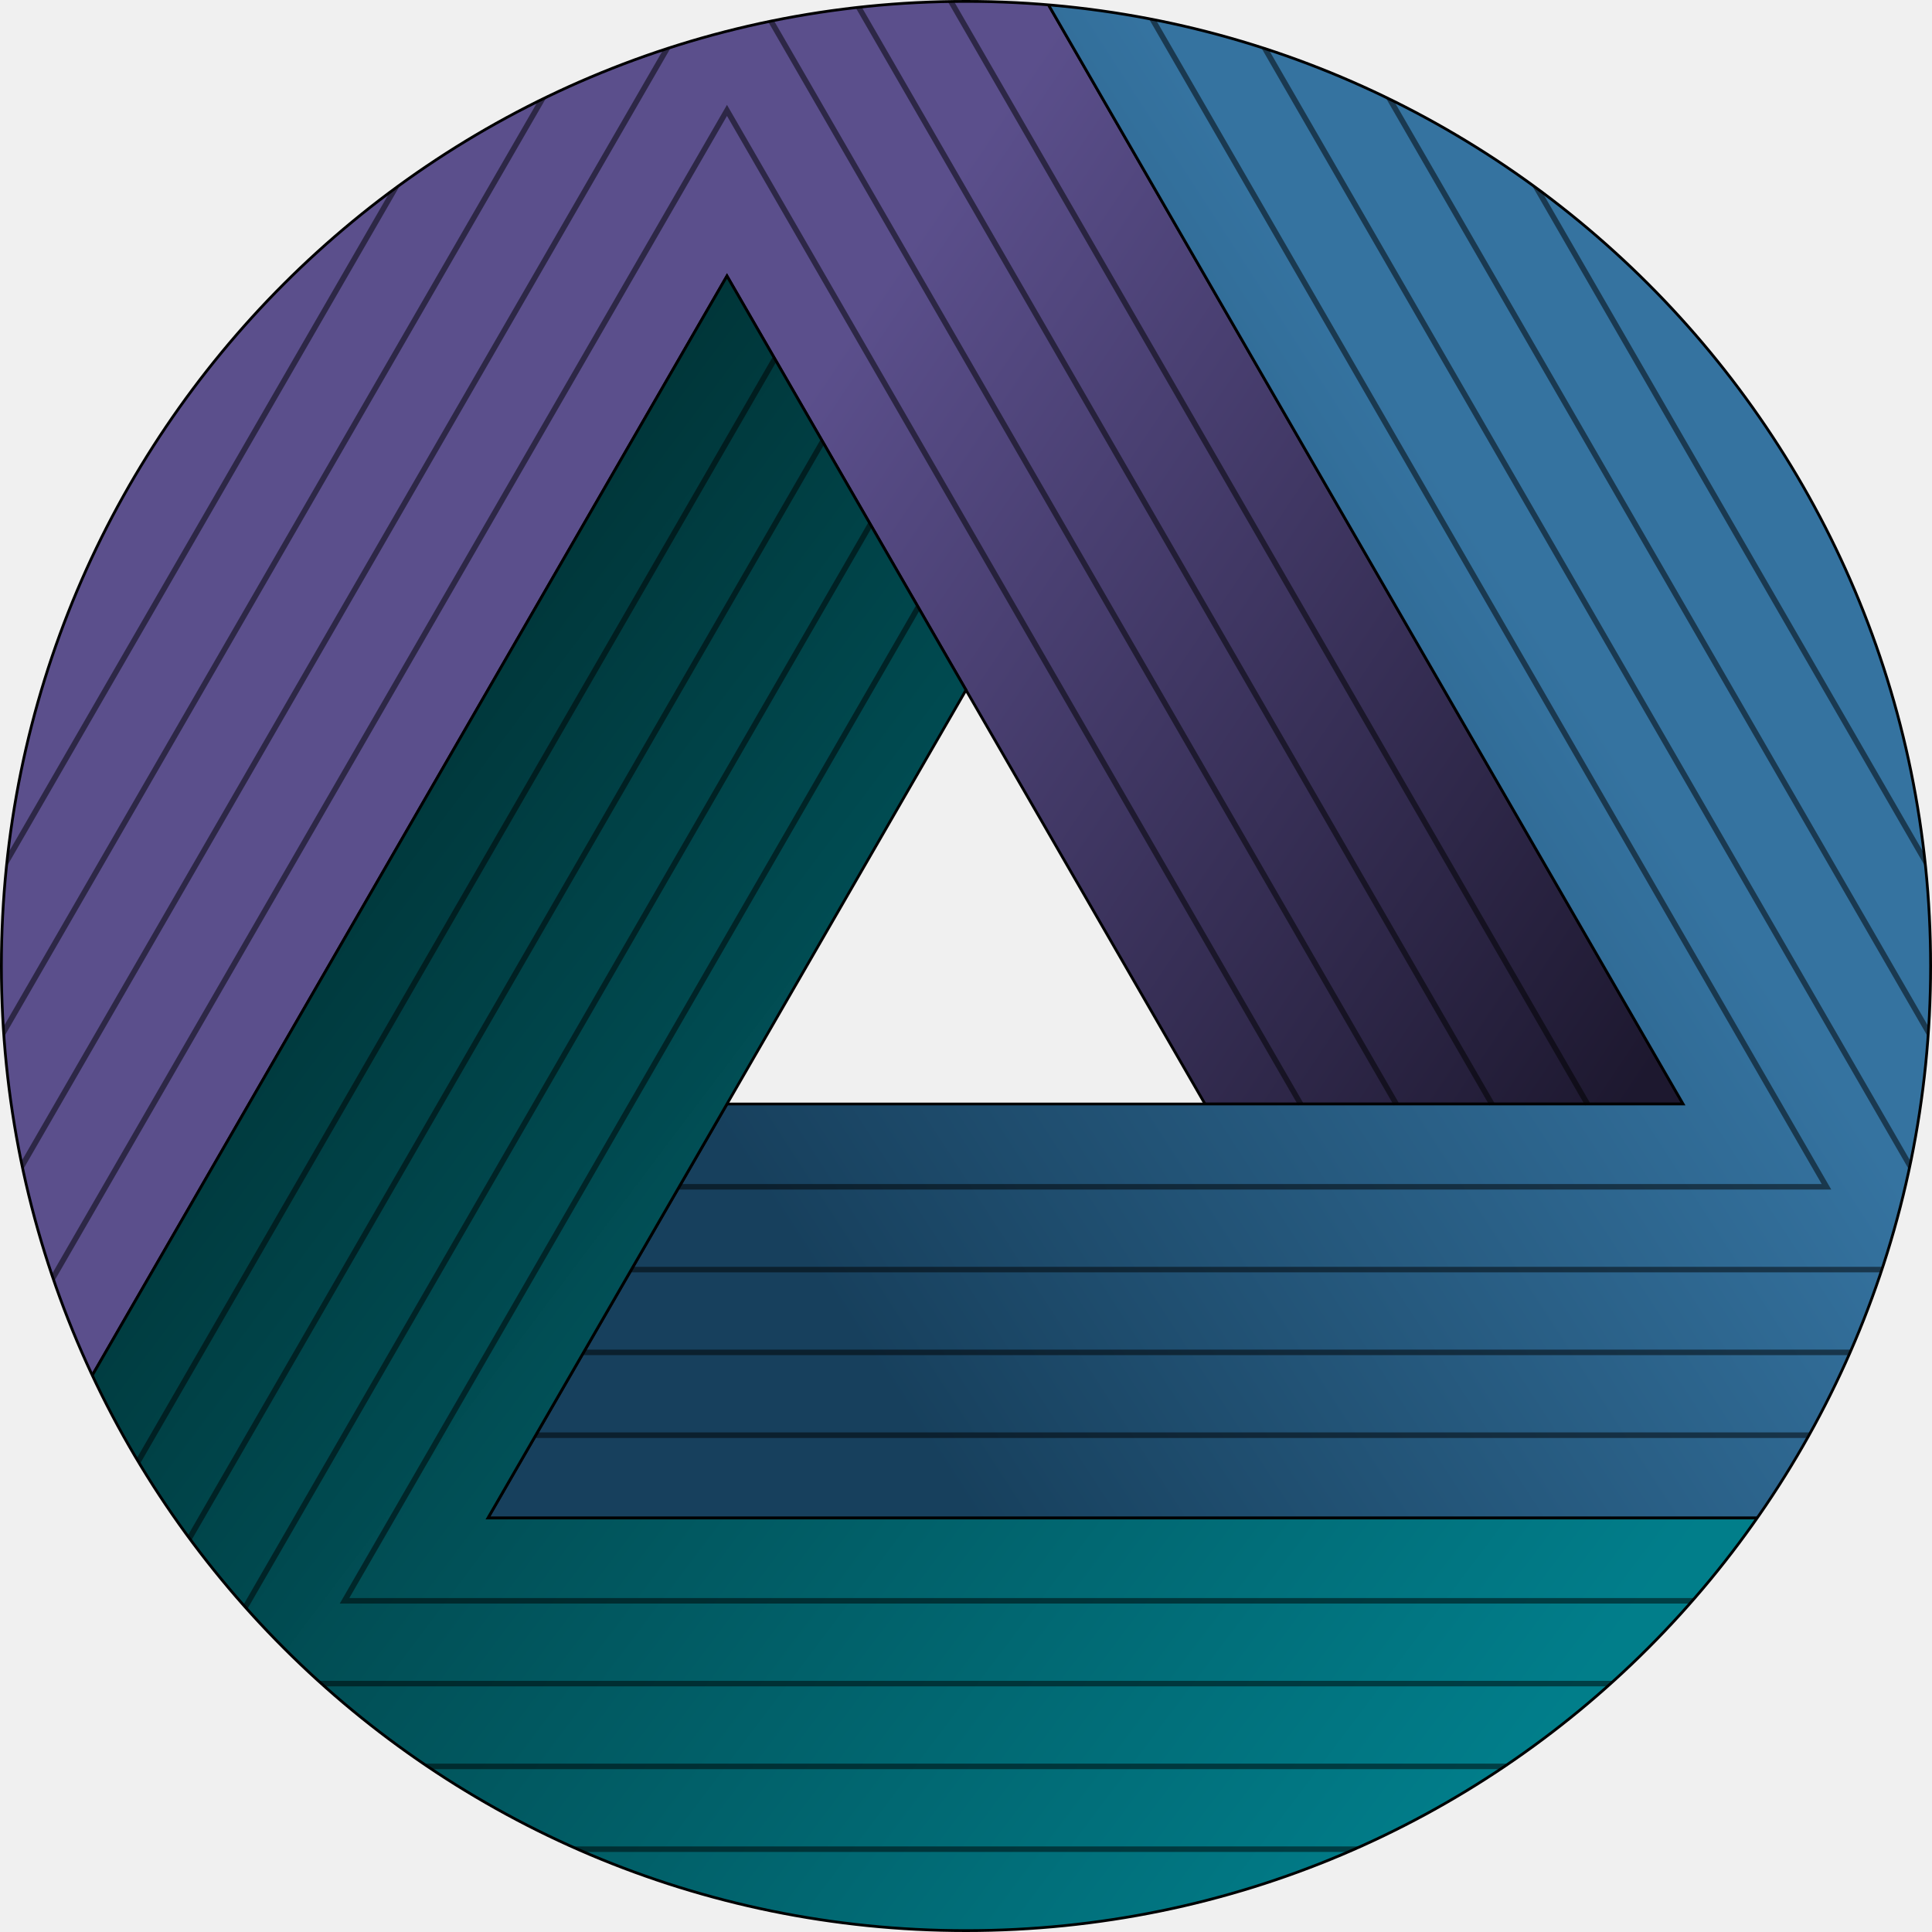
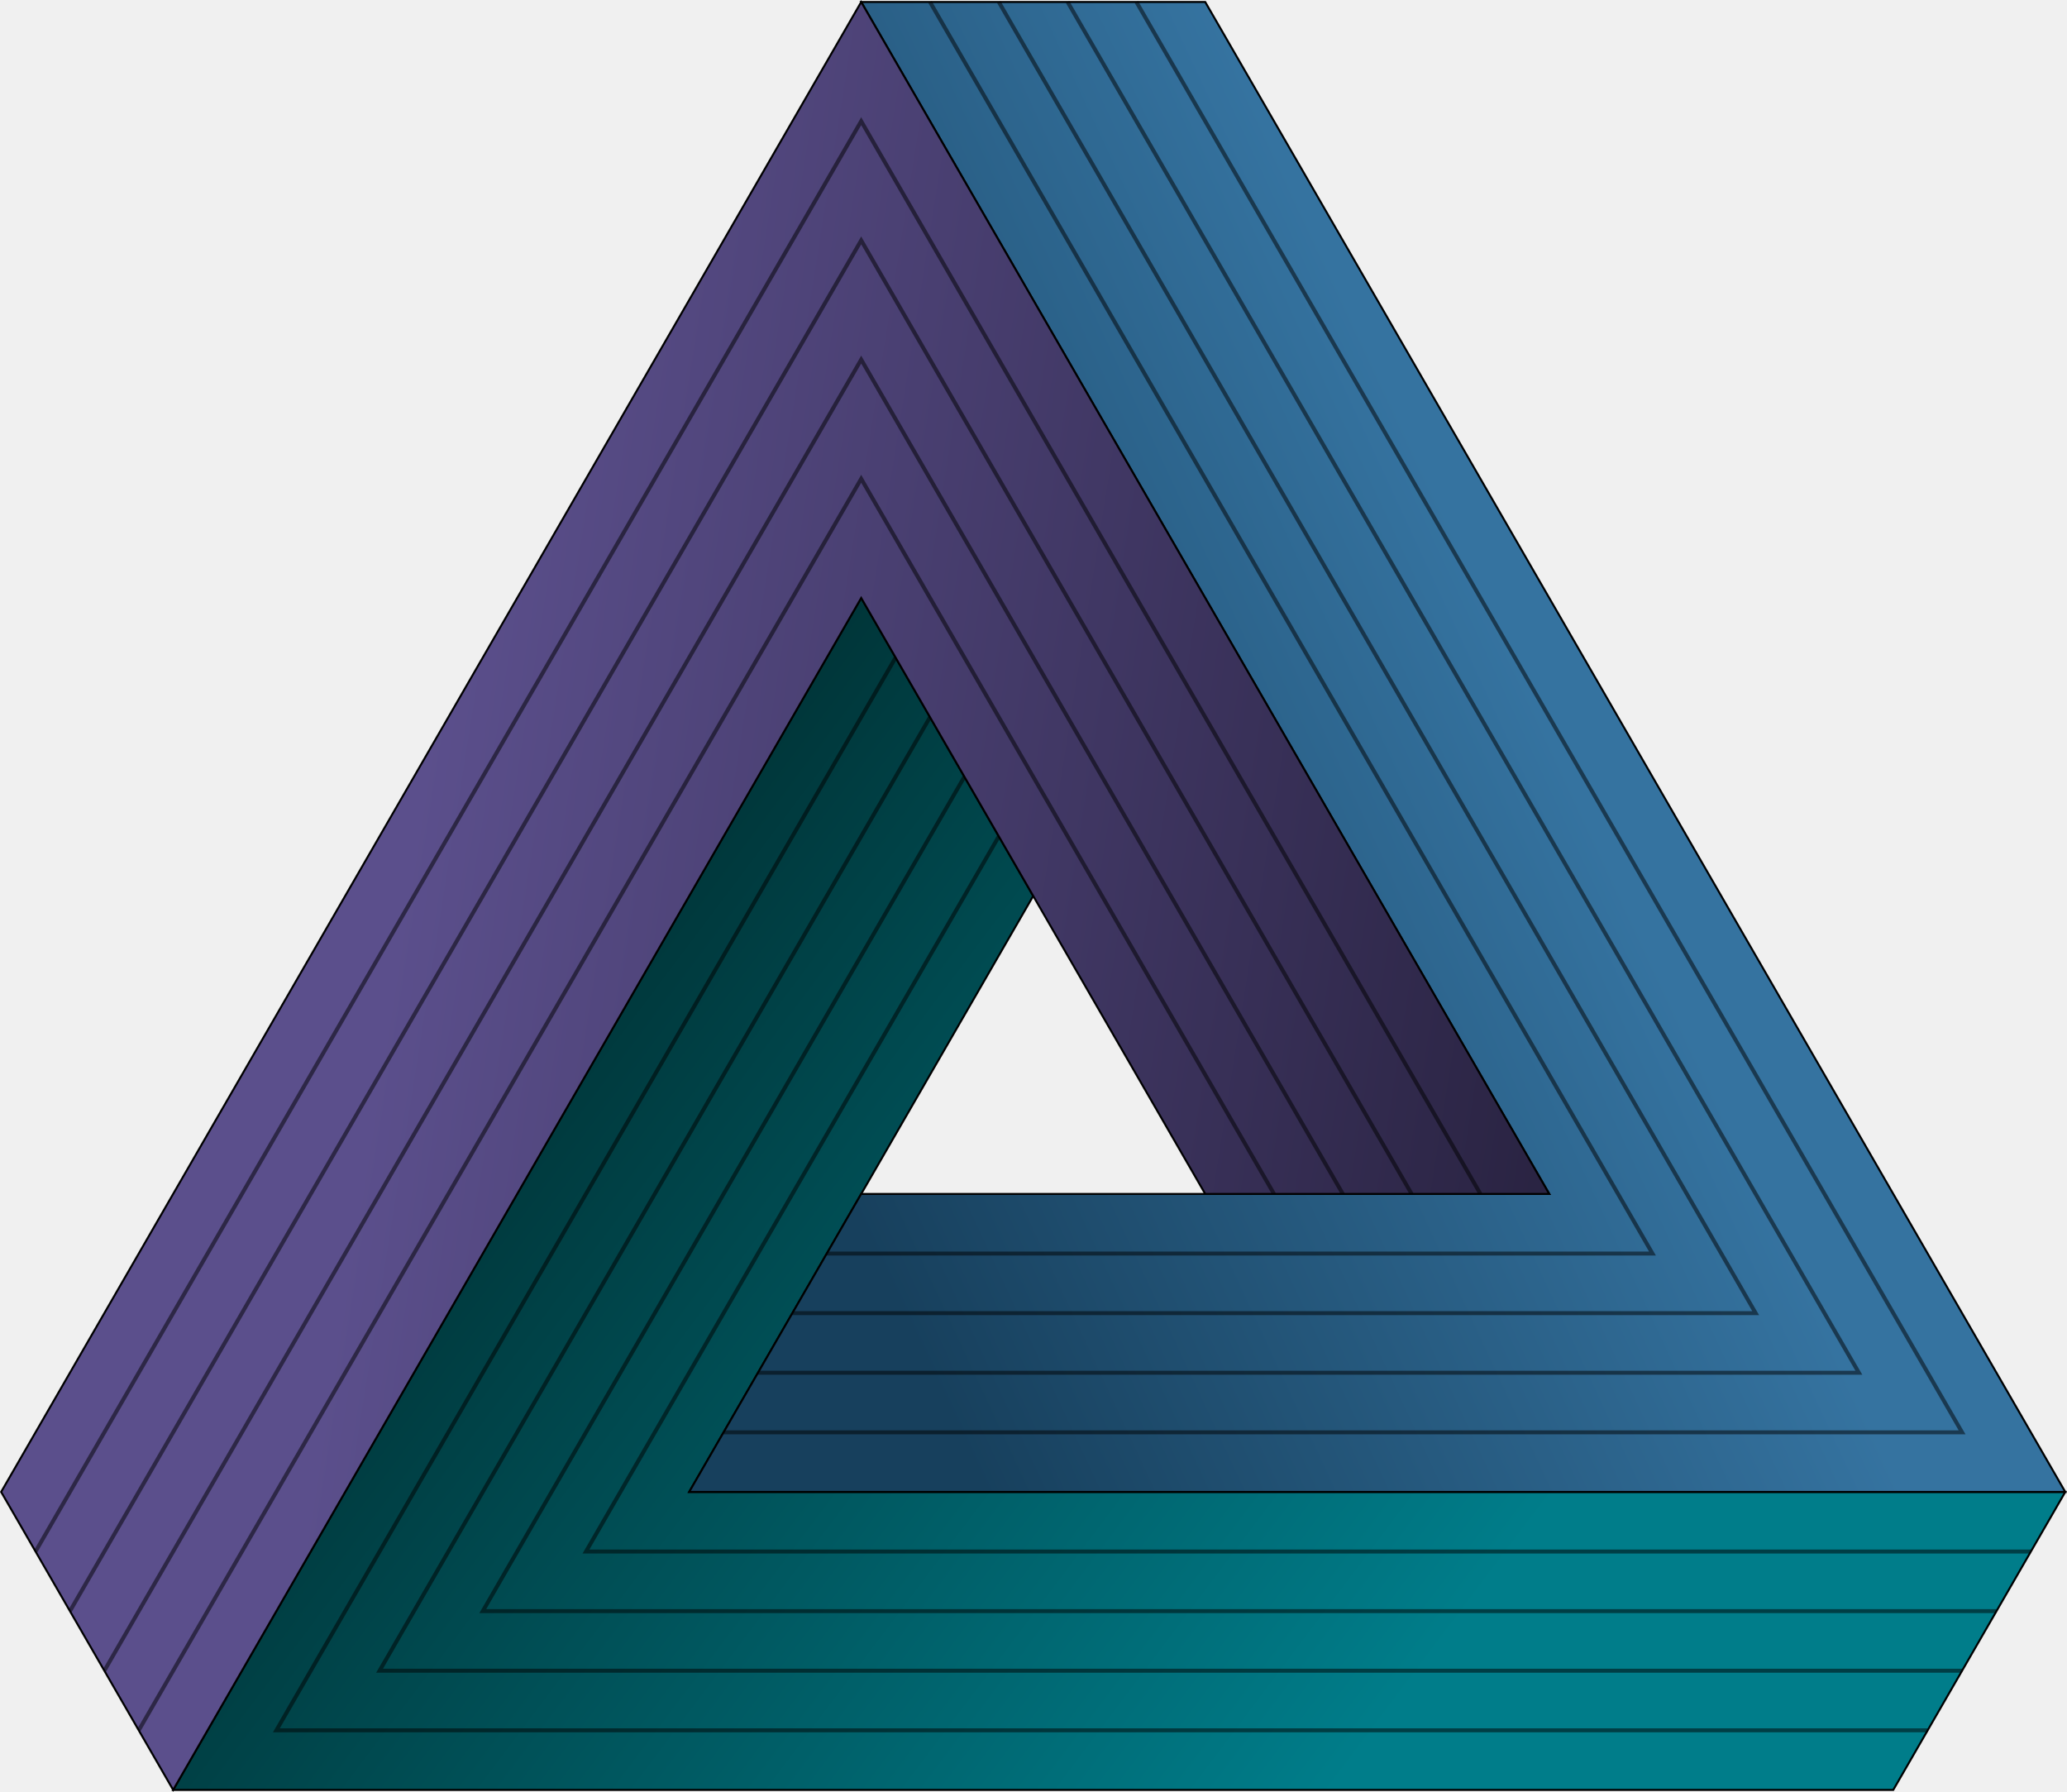
- <svg xmlns="http://www.w3.org/2000/svg" xmlns:xlink="http://www.w3.org/1999/xlink" width="70mm" height="70mm" viewBox="0 0 70 70" version="1.1" id="svg1">
+ <svg xmlns="http://www.w3.org/2000/svg" xmlns:xlink="http://www.w3.org/1999/xlink" width="1534.268" height="1329.821" viewBox="0 0 1534.268 1329.821" version="1.1" id="svg1">
  <defs id="defs1">
-     <linearGradient id="linearGradient1">
-       <stop style="stop-color:#17405d;stop-opacity:1;" offset="0" id="stop2" />
-       <stop style="stop-color:#3573a0;stop-opacity:1;" offset="0.5" id="stop1" />
+     <linearGradient xlink:href="#linearGradientTeal" id="linearGradientSW" x1="-33.779" y1="-13.742" x2="42.439" y2="43.692" gradientUnits="userSpaceOnUse" gradientTransform="matrix(3.779528,0,0,3.779528,598.613,396.8504)" />
+     <linearGradient xlink:href="#linearGradientBlue" id="linearGradientSE" x1="8.489" y1="-32.561" x2="0.171" y2="62.511" gradientUnits="userSpaceOnUse" gradientTransform="matrix(3.779528,0,0,3.779528,598.613,396.8504)" />
+     <linearGradient xlink:href="#linearGradientViolet" id="linearGradientN" x1="-12.77" y1="-29.574" x2="21.431" y2="59.524" gradientUnits="userSpaceOnUse" gradientTransform="matrix(3.779528,0,0,3.779528,598.613,396.8504)" />
+     <linearGradient id="linearGradientTeal">
+       <stop style="stop-color:#001d1d;stop-opacity:1;" offset="0" id="stopLGT1" />
+       <stop style="stop-color:#007d8a;stop-opacity:1;" offset="0.78" id="stopLGT2" />
    </linearGradient>
-     <linearGradient id="linearGradient48">
-       <stop style="stop-color:#5b4f8c;stop-opacity:1;" offset="0.5" id="stop48" />
-       <stop style="stop-color:#1d182f;stop-opacity:1;" offset="1" id="stop49" />
+     <linearGradient id="linearGradientBlue">
+       <stop style="stop-color:#17405d;stop-opacity:1;" offset="0.34" id="stopLGB1" />
+       <stop style="stop-color:#3573a0;stop-opacity:1;" offset="0.78" id="stopLGB2" />
    </linearGradient>
-     <linearGradient id="linearGradient41">
-       <stop style="stop-color:#001d1d;stop-opacity:1;" offset="0" id="stop42" />
-       <stop style="stop-color:#007d8a;stop-opacity:0.996;" offset="0.78" id="stop41" />
+     <linearGradient id="linearGradientViolet">
+       <stop style="stop-color:#1d182f;stop-opacity:1;" offset="0" id="stopLGV1" />
+       <stop style="stop-color:#5b4f8c;stop-opacity:1;" offset="0.78" id="stopLGV2" />
    </linearGradient>
-     <clipPath clipPathUnits="userSpaceOnUse" id="clip-circle">
-       <circle id="circle-01" cx="-2.1316282e-14" cy="10" r="34.95" style="fill:none;stroke:#000000;stroke-width:0.1" />
+     <symbol id="shape">
+       <path style="display:inline;stroke:#000000;stroke-width:0.378;stroke-linecap:square" d="m 434.955,566.929 130.927,-226.772 32.732,56.693 -65.463,113.386 h 261.853 l -32.732,56.693 z" id="boundary" />
+       <path id="lines" style="display:inline;opacity:0.5;fill:none;fill-opacity:1;stroke:#000000;stroke-width:0.756;stroke-linecap:butt;stroke-dasharray:none" d="M 572.428,351.496 454.594,555.591 H 768.817 M 578.974,362.835 474.233,544.252 H 775.364 M 585.52,374.173 493.872,532.913 l 288.038,-10e-6 M 592.067,385.512 513.511,521.575 h 274.946" />
+     </symbol>
+     <symbol id="penrose">
+       <g id="penrose_shape_group" transform="matrix(2.603164,0,0,2.603164,-0.1749076,1.475765)">
+         <use xlink:href="#shape" id="shape-sw" transform="translate(-401.8957,-226.9606)" style="display:inline;fill:url(#linearGradientSW)" />
+         <use xlink:href="#shape" id="shape-se" transform="rotate(-120,332.1473,437.1827)" style="display:inline;fill:url(#linearGradientSE)" />
+         <use xlink:href="#shape" id="shape-n" transform="rotate(120,463.1831,205.1481)" style="display:inline;fill:url(#linearGradientN)" />
+       </g>
+     </symbol>
+     <clipPath id="clip-path-circle" clipPathUnits="userSpaceOnUse">
+       <circle style="opacity:0.882;fill:none;stroke:#000000;stroke-width:1.298;stroke-opacity:1" id="clipping-circle" cx="512.055" cy="545.122" r="341.682" />
    </clipPath>
-     <linearGradient xlink:href="#linearGradient41" id="linearGradient42" x1="-33.779" y1="-13.742" x2="42.439" y2="43.692" gradientUnits="userSpaceOnUse" />
-     <linearGradient xlink:href="#linearGradient48" id="linearGradient49" x1="-45.344" y1="-21.833" x2="19.392" y2="21.833" gradientUnits="userSpaceOnUse" />
-     <linearGradient xlink:href="#linearGradient1" id="linearGradient2" x1="-11.805" y1="11.414" x2="46.446" y2="-26.414" gradientUnits="userSpaceOnUse" />
  </defs>
-   <g id="penrose-calm" clip-path="none" transform="translate(35,25)">
-     <use x="0" y="0" xlink:href="#shape-1" id="penrose-calm-shape-1" clip-path="url(#clip-circle)" style="fill:#46713b;fill-opacity:1" />
-     <use x="0" y="0" xlink:href="#shape-2" id="penrose-calm-shape-2" clip-path="url(#clip-circle)" />
-     <use x="0" y="0" xlink:href="#shape-3" id="penrose-calm-shape-3" clip-path="url(#clip-circle)" />
-     <use x="0" y="0" xlink:href="#line-group-1" id="penrose-calm-line-group-1" clip-path="url(#clip-circle)" />
-     <use x="0" y="0" xlink:href="#line-group-2" id="penrose-calm-line-group-2" clip-path="url(#clip-circle)" />
-     <use x="0" y="0" xlink:href="#line-group-3" id="penrose-calm-line-group-3" clip-path="url(#clip-circle)" />
-     <use x="0" y="0" xlink:href="#circle-01" id="penrose-calm-circle-01" style="display:inline" />
+   <g id="master" transform="translate(255.1342,304.8485)">
+     <use xlink:href="#penrose" id="penrose-triangle" style="display:inline" transform="matrix(1.498469,0,0,1.498469,-255.2977,-304.8485)" clip-path="none" />
+     <circle style="display:none;opacity:0.882;fill:none;stroke:#000000;stroke-width:1.945;stroke-opacity:1" id="clipping-circle-master" cx="512" cy="512" r="512" />
  </g>
-   <g id="penrose" transform="translate(244.9856,25)" clip-path="none">
-     <path style="fill:url(#linearGradient42);stroke:#000000;stroke-width:0.1;stroke-linecap:square" d="M -43.301,45 -8.66,-15 1.124794e-7,0 -17.321,30 h 69.282 l -8.66,15 z" id="shape-3" />
-     <path style="fill:url(#linearGradient2);fill-opacity:1;stroke:#000000;stroke-width:0.1;stroke-linecap:square" d="m 51.962,30 -69.282,1e-6 8.66,-15 H 25.981 l -34.641,-60 H 8.66 Z" id="shape-2" />
-     <path style="fill:url(#linearGradient49);stroke:#000000;stroke-width:0.1;stroke-linecap:square" d="m -8.66,-45 34.641,60 H 8.66 l -17.321,-30 L -43.301,45 -51.962,30 Z" id="shape-1" />
-     <g id="line-group-1">
-       <path style="opacity:0.5;fill:none;fill-opacity:1;stroke:#000000;stroke-width:0.2;stroke-linecap:butt;stroke-dasharray:none" d="M -1.732,-3 -22.517,33 H 50.229" id="line-1" />
-       <path style="opacity:0.5;fill:none;fill-opacity:1;stroke:#000000;stroke-width:0.2;stroke-linecap:butt;stroke-dasharray:none" d="m -3.464,-6 -24.249,42 76.21,-5e-6" id="line-2" />
-       <path style="opacity:0.5;fill:none;fill-opacity:1;stroke:#000000;stroke-width:0.2;stroke-linecap:butt;stroke-dasharray:none" d="M -5.196,-9 -32.909,39 h 79.674" id="line-3" />
-       <path style="opacity:0.5;fill:none;fill-opacity:1;stroke:#000000;stroke-width:0.2;stroke-linecap:butt;stroke-dasharray:none" d="m -6.928,-12 -31.177,54 h 83.138" id="line-4" />
+   <g id="palettes" transform="matrix(3.779528,0,0,3.779528,1763.556,864.7014)" style="display:inline">
+     <g id="g3" transform="matrix(1.841318,0,0,1.841318,-0.2180325,-404.4638)">
+       <rect style="fill:#214c50;fill-opacity:1" id="rect3" width="40" height="40" x="0.168" y="-61.582" />
+       <rect style="display:inline;fill:#3573a0;fill-opacity:1" id="rect4" width="40.077" height="40.05" x="50.168" y="-61.632" />
+       <rect style="fill:#5b4f8c;fill-opacity:1" id="rect5" width="40" height="40" x="100.168" y="-61.582" />
+       <rect style="fill:#46713b;fill-opacity:1" id="rect7" width="40" height="40" x="0.168" y="-11.582" />
+       <rect style="fill:#466792;fill-opacity:1" id="rect8" width="40" height="40" x="50.168" y="-11.582" />
+       <rect style="fill:#8446b4;fill-opacity:1" id="rect9" width="40.05" height="40.05" x="100.118" y="-11.632" />
+       <rect style="fill:#014a00;fill-opacity:1;stroke:#000000;stroke-width:0.1" id="rect11" width="40" height="40" x="0.168" y="38.418" />
+       <rect style="fill:#004a7b;fill-opacity:1;stroke:#000000;stroke-width:0.1" id="rect12" width="40" height="40" x="50.168" y="38.418" />
+       <rect style="fill:#740098;fill-opacity:1;stroke:#000000;stroke-width:0.1" id="rect13" width="40" height="40" x="100.168" y="38.418" />
    </g>
-     <use x="0" y="0" xlink:href="#line-group-1" id="line-group-2" transform="rotate(120,0,10)" />
-     <use x="0" y="0" xlink:href="#line-group-1" id="line-group-3" transform="rotate(-120,-2.0000001e-7,10)" />
  </g>
-   <g id="palettes" transform="translate(-65,-65)">
-     <rect style="fill:#214c50;fill-opacity:1" id="rect3" width="40" height="40" x="5" y="-223.786" />
-     <rect style="fill:#3573a0;fill-opacity:1" id="rect4" width="40.077" height="40.05" x="55" y="-223.836" />
-     <rect style="fill:#5b4f8c;fill-opacity:1" id="rect5" width="40" height="40" x="105" y="-223.786" />
-     <rect style="fill:none;fill-opacity:1;stroke:#000000;stroke-width:0.1" id="rect6" width="40" height="40" x="155" y="-223.786" />
-     <rect style="fill:#46713b;fill-opacity:1" id="rect7" width="40" height="40" x="5" y="-173.786" />
-     <rect style="fill:#466792;fill-opacity:1" id="rect8" width="40" height="40" x="55" y="-173.786" />
-     <rect style="fill:#8446b4;fill-opacity:1" id="rect9" width="40.05" height="40.05" x="104.95" y="-173.836" />
-     <rect style="fill:none;fill-opacity:1;stroke:#000000;stroke-width:0.1" id="rect10" width="40" height="40" x="155" y="-173.786" />
-     <rect style="fill:#014a00;fill-opacity:1;stroke:#000000;stroke-width:0.1" id="rect11" width="40" height="40" x="5" y="-123.786" />
-     <rect style="fill:#004a7b;fill-opacity:1;stroke:#000000;stroke-width:0.1" id="rect12" width="40" height="40" x="55" y="-123.786" />
-     <rect style="fill:#740098;fill-opacity:1;stroke:#000000;stroke-width:0.1" id="rect13" width="40" height="40" x="105" y="-123.786" />
-     <rect style="fill:none;fill-opacity:1;stroke:#000000;stroke-width:0.1" id="rect14" width="40" height="40" x="155" y="-123.786" />
-     <rect style="fill:none;fill-opacity:1;stroke:#000000;stroke-width:0.1" id="rect15" width="40" height="40" x="5" y="-73.786" />
-     <rect style="fill:none;fill-opacity:1;stroke:#000000;stroke-width:0.1" id="rect16" width="40" height="40" x="55" y="-73.786" />
-     <rect style="fill:none;fill-opacity:1;stroke:#000000;stroke-width:0.1" id="rect17" width="40" height="40" x="105" y="-73.786" />
-     <rect style="fill:none;fill-opacity:1;stroke:#000000;stroke-width:0.1" id="rect18" width="40" height="40" x="155" y="-73.786" />
+   <g id="penrose-round-480" transform="translate(1290.134,304.8485)" style="display:inline">
+     <use xlink:href="#penrose" id="penrose-round" style="display:inline" transform="matrix(0.7024072,0,0,0.7024072,353.7508,-447.7462)" clip-path="url(#clip-path-circle)" />
+   </g>
+   <g id="g4" transform="translate(1290.134,304.8485)">
+     <use xlink:href="#penrose" id="penrose-dxc" style="display:inline" transform="matrix(0.7024072,0,0,0.7024072,848.7508,-447.7462)" clip-path="url(#clip-path-circle)" />
+     <path class="st0" d="m 1156.867,70.497 c -0.689,4.627 -2.002,9.156 -4.069,13.619 -3.019,6.826 -7.22,13.389 -12.864,18.902 -10.633,10.764 -26.516,17.59 -42.76,17.59 h -41.087 V 96.98 h 41.054 c 9.714,0 19.034,-3.675 25.334,-10.239 4.561,-4.627 7.745,-10.272 9.386,-16.244 z m 0,-18.016 c -0.689,-4.627 -2.002,-9.156 -4.069,-13.619 -3.019,-6.826 -7.22,-13.389 -12.864,-18.902 C 1129.301,9.195 1113.417,2.369 1097.14,2.369 h -41.054 V 25.997 h 41.054 c 9.714,0 19.034,3.675 25.334,10.239 4.561,4.627 7.745,10.272 9.386,16.244 z m 51.555,28.649 -31.373,39.478 h -31.11 l 46.961,-59.103 -46.928,-59.136 h 31.11 l 31.373,39.446 31.34,-39.446 h 31.11 l -46.993,59.136 46.961,59.103 h -31.11 z m 76.561,-10.633 c 1.641,5.973 4.824,11.617 9.386,16.244 6.301,6.563 15.621,10.239 25.334,10.239 h 41.054 v 23.628 h -41.054 c -16.277,0 -32.16,-6.826 -42.76,-17.59 -5.644,-5.513 -9.845,-12.077 -12.864,-18.902 -2.067,-4.463 -3.38,-8.992 -4.069,-13.619 z m 0,-18.016 c 1.641,-5.973 4.824,-11.617 9.386,-16.244 6.301,-6.563 15.621,-10.239 25.334,-10.239 h 41.054 V 2.369 h -41.054 c -16.277,0 -32.16,6.826 -42.76,17.59 -5.644,5.513 -9.845,12.077 -12.864,18.902 -2.067,4.463 -3.38,8.992 -4.069,13.619 z" id="path5" style="display:inline;fill:#ffffff;fill-opacity:1;stroke:none;stroke-width:1.591;stroke-dasharray:none;stroke-opacity:1" />
+   </g>
+   <g id="g5" transform="translate(1290.134,304.8485)">
+     <use xlink:href="#penrose" id="penrose-moia" style="display:inline" transform="matrix(0.7024072,0,0,0.7024072,353.7508,47.25377)" clip-path="url(#clip-path-circle)" />
+     <path d="M 953.408,595.569 907.691,491.332 861.975,595.569 h 17.68 l 28.037,-64.073 28.037,64.073 z m -160.165,0 h 17.575 V 495.475 h -17.575 z m -67.896,-13.388 c 10.148,-10.095 15.274,-22.315 15.274,-36.34 0,-15.939 -5.649,-29.008 -16.738,-38.89 -10.043,-8.926 -21.551,-13.388 -34.209,-13.388 -14.333,0 -26.677,5.1 -36.825,15.087 -10.043,9.988 -15.169,22.314 -15.169,36.659 0,14.238 5.125,26.563 15.169,36.765 10.043,10.094 22.179,15.3 36.092,15.3 14.123,0 26.363,-5.1 36.406,-15.195 z m -2.406,-36.446 c 0,9.669 -3.244,17.957 -9.834,24.544 -6.485,6.694 -14.541,10.095 -24.061,10.095 -9.52,0 -17.575,-3.4 -23.957,-10.095 -6.486,-6.588 -9.729,-14.982 -9.729,-24.864 0,-9.669 3.347,-18.063 9.833,-24.864 6.486,-6.694 14.647,-10.094 24.166,-10.094 8.788,0 16.634,3.294 23.329,9.882 6.801,6.694 10.253,15.195 10.253,25.395 z m -134.117,49.834 h 18.412 L 563.717,491.332 540.284,556.679 516.955,491.331 473.435,595.569 h 18.412 l 24.689,-59.185 23.748,63.329 23.748,-63.329 z" id="path1" style="display:inline;fill:#08ff00;fill-opacity:1;stroke:none;stroke-width:1.259;stroke-dasharray:none;stroke-opacity:1" />
+   </g>
+   <g id="g6" transform="translate(1290.134,304.8485)">
+     <use xlink:href="#penrose" id="penrose-vw" style="display:inline" transform="matrix(0.7024072,0,0,0.7024072,848.7508,47.25377)" clip-path="url(#clip-path-circle)" />
+     <path d="m 1208.422,652.849 c -47.247,0 -85.956,-38.898 -85.956,-86.146 0,-10.626 1.897,-20.683 5.503,-30.17 l 50.283,101.136 c 0.569,1.328 1.518,2.467 3.036,2.467 1.518,0 2.467,-1.138 3.036,-2.467 l 23.149,-51.801 c 0.19,-0.569 0.569,-1.138 1.139,-1.138 0.569,0 0.759,0.569 1.139,1.138 l 23.149,51.801 c 0.569,1.328 1.518,2.467 3.036,2.467 1.518,0 2.467,-1.138 3.036,-2.467 l 50.283,-101.136 c 3.605,9.487 5.503,19.544 5.503,30.17 -0.38,47.247 -39.088,86.146 -86.335,86.146 z m 0,-105.69 c -0.569,0 -0.759,-0.569 -1.139,-1.138 l -26.944,-60.719 c 8.729,-3.226 18.216,-4.933 28.083,-4.933 9.867,0 19.354,1.708 28.083,4.933 l -26.944,60.719 c -0.38,0.759 -0.569,1.138 -1.139,1.138 z m -27.514,62.427 c -0.569,0 -0.759,-0.569 -1.138,-1.138 l -43.642,-88.043 c 7.78,-11.954 18.216,-22.011 30.929,-29.032 l 31.498,70.017 c 0.379,1.138 1.328,1.518 2.277,1.518 h 15.18 c 1.139,0 1.898,-0.19 2.467,-1.518 l 31.498,-70.017 c 12.524,7.021 23.149,17.077 30.929,29.032 l -44.022,88.043 c -0.19,0.569 -0.569,1.138 -1.138,1.138 -0.569,0 -0.759,-0.569 -1.139,-1.138 l -16.508,-37.57 c -0.569,-1.328 -1.328,-1.518 -2.467,-1.518 h -15.18 c -1.138,0 -1.897,0.19 -2.467,1.518 l -15.939,37.57 c -0.19,0.569 -0.569,1.138 -1.138,1.138 z m 27.514,51.991 c 52.56,0 94.874,-42.314 94.874,-94.874 0,-52.56 -42.314,-94.874 -94.874,-94.874 -52.56,0 -94.874,42.314 -94.874,94.874 0,52.56 42.314,94.874 94.874,94.874 z" style="display:inline;fill:#ffffff;fill-opacity:1;stroke:none;stroke-width:1.897" id="vw-logo" />
  </g>
</svg>
